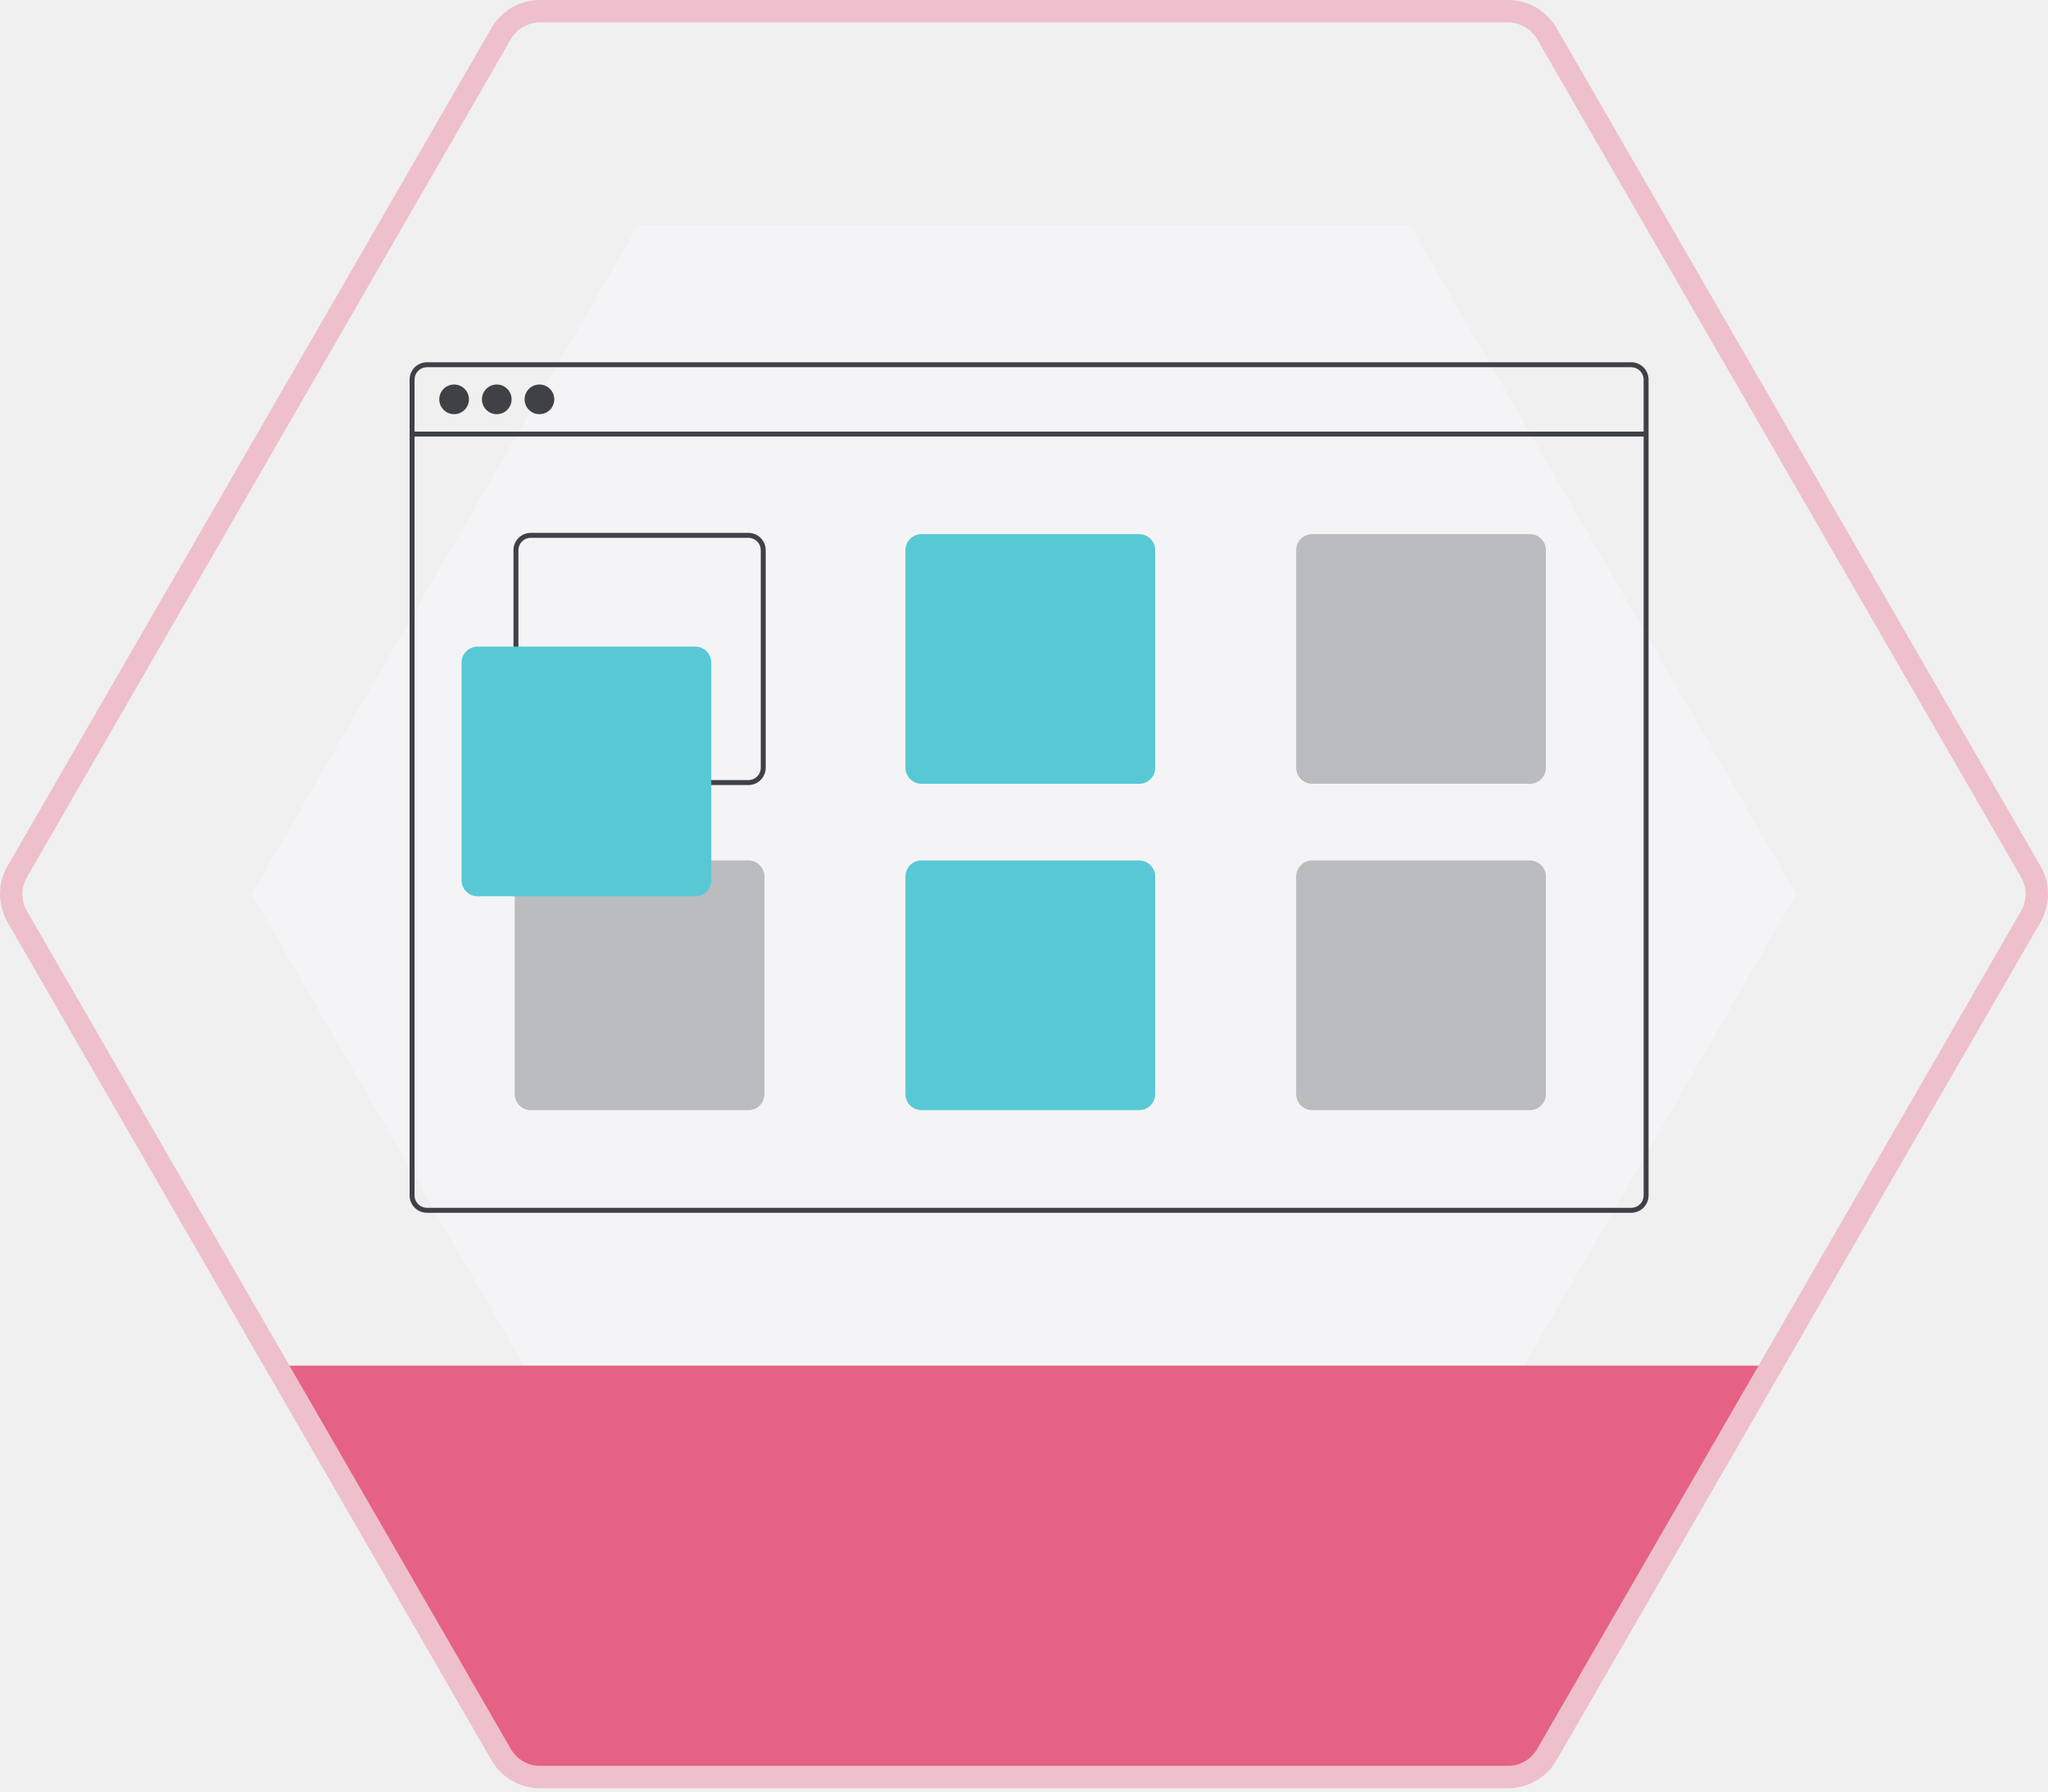
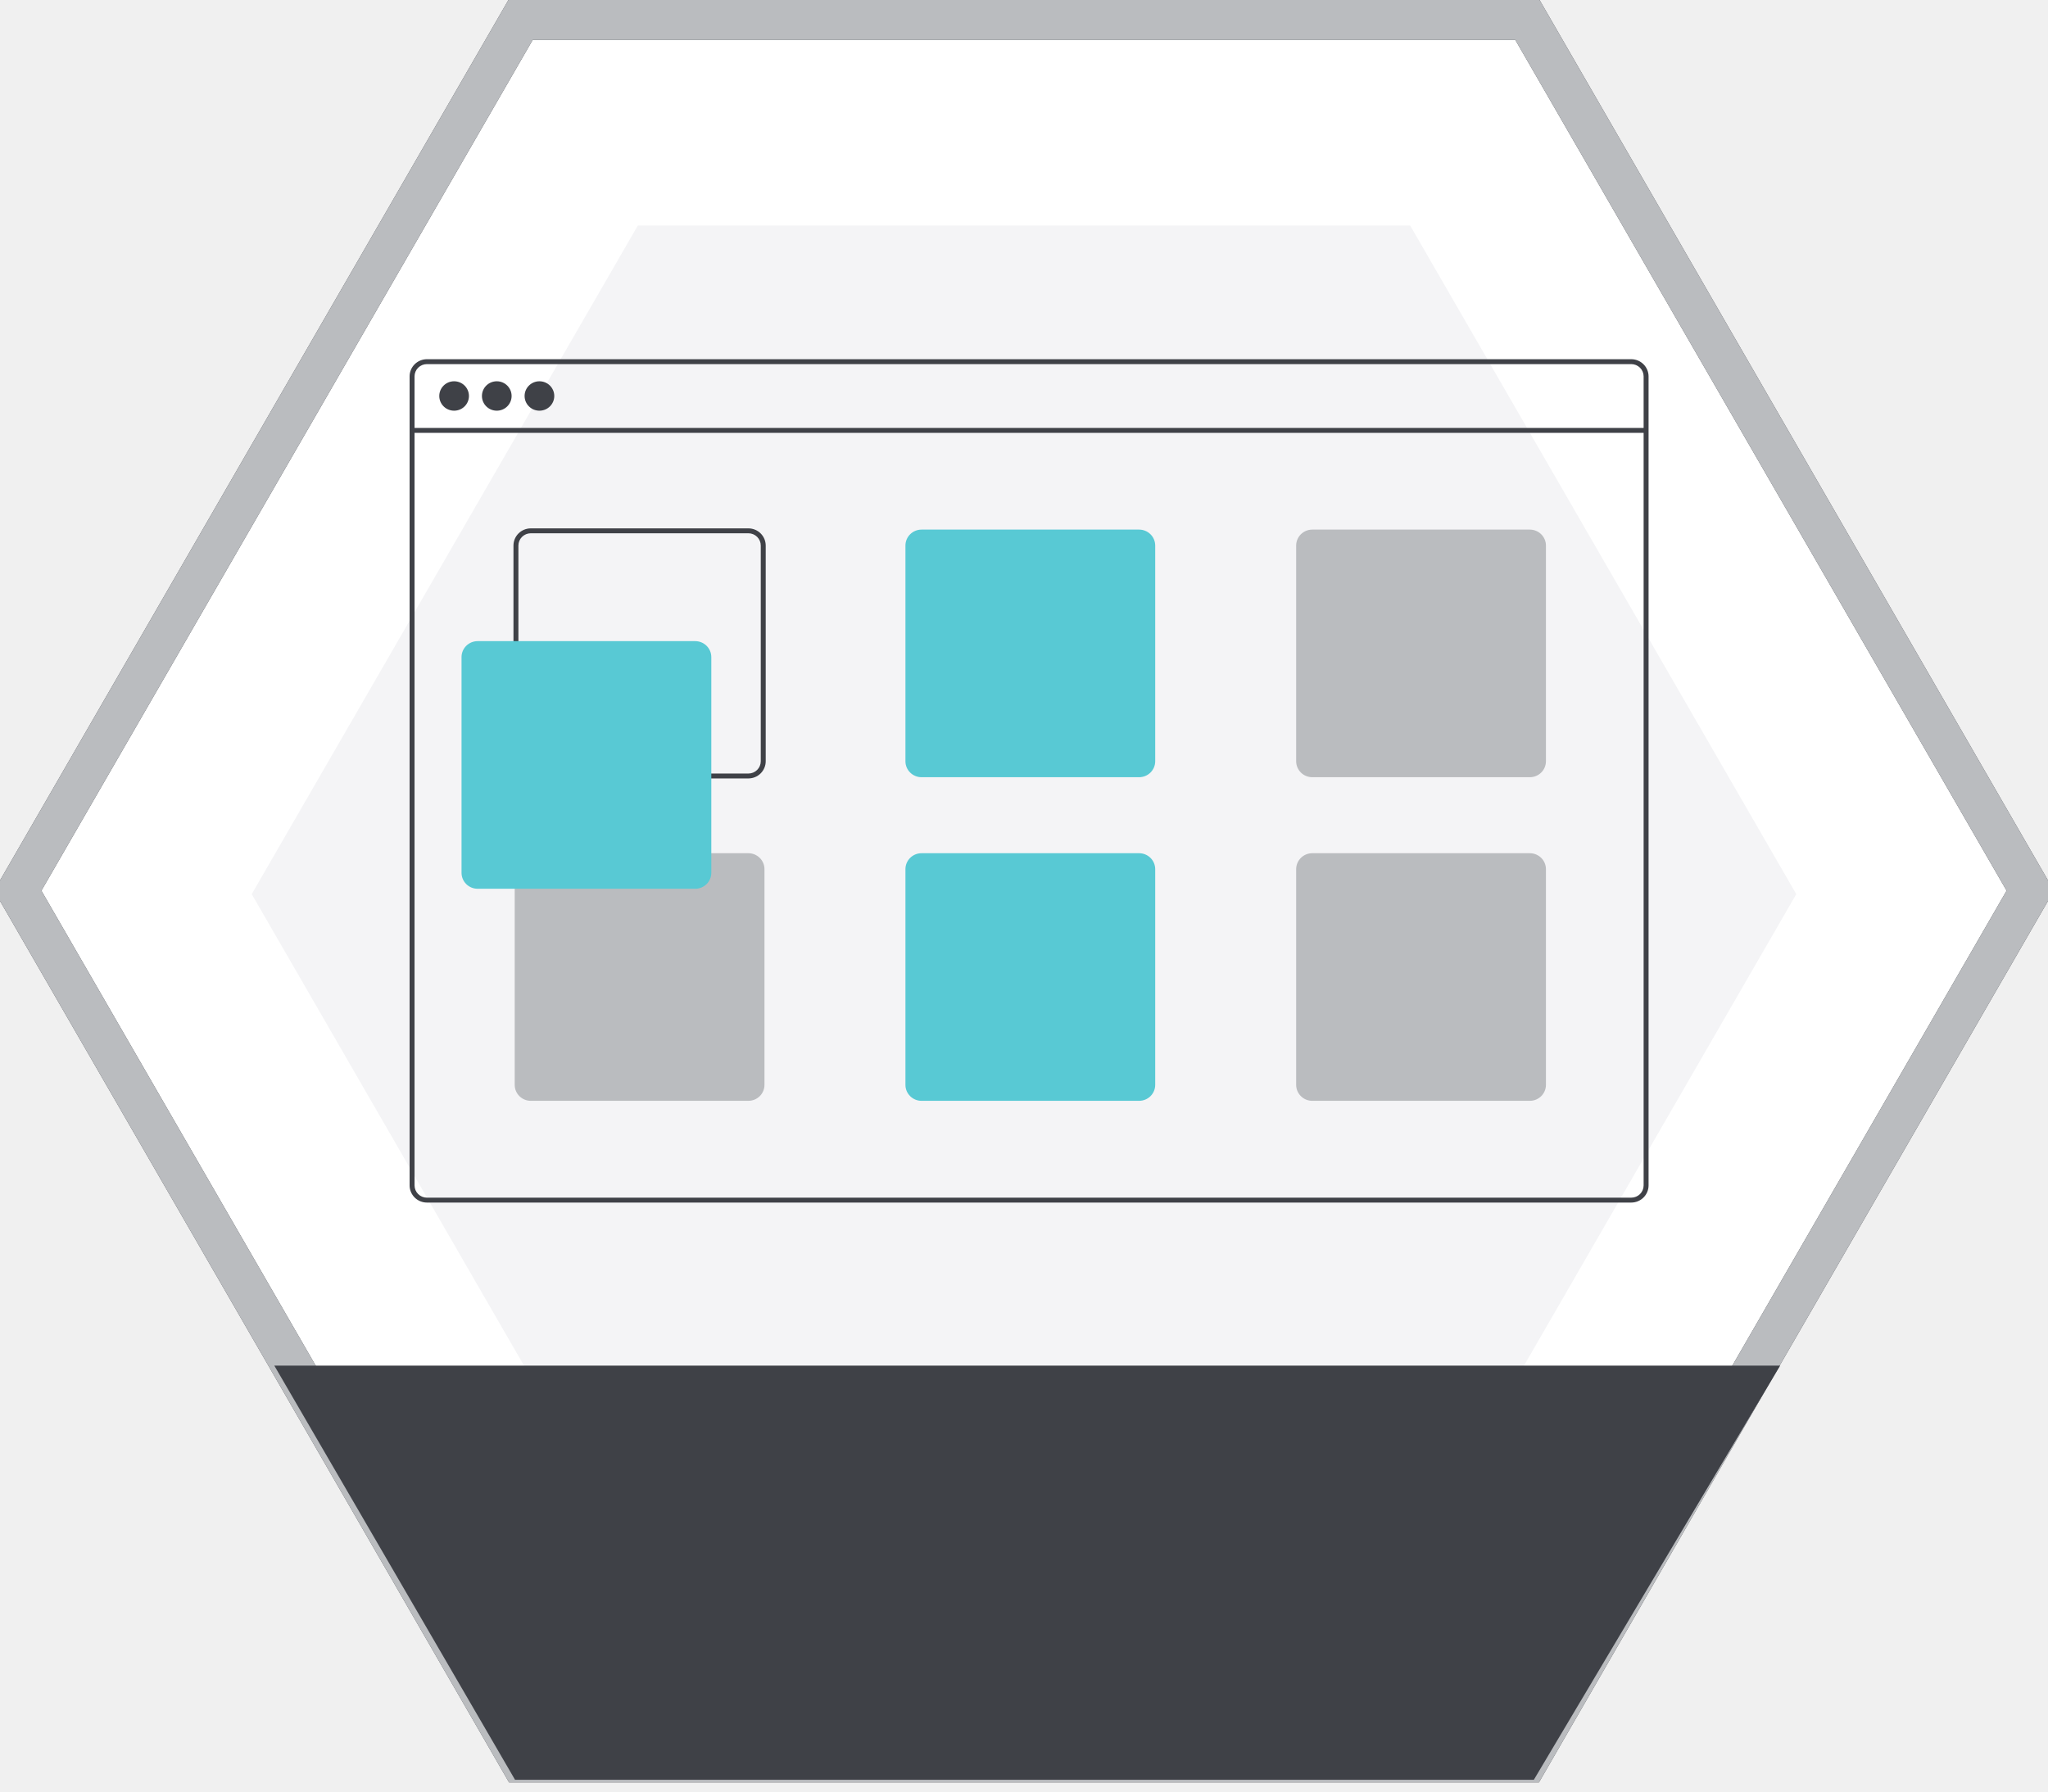
- <svg xmlns="http://www.w3.org/2000/svg" width="200" height="175" viewBox="0 0 200 175" fill="none">
-   <path d="M62.292 152.65H137.708L175.417 87.337L137.708 22.024H62.292L24.583 87.337L62.292 152.65Z" fill="#F4F4F6" />
-   <path d="M26.787 133.39H173.845L149.791 173.845H50.295L26.787 133.39Z" fill="#E56284" />
-   <path d="M147.268 174.674H52.732C51.773 174.673 50.831 174.419 50 173.94C49.169 173.46 48.479 172.771 47.998 171.941L0.73 90.07C0.252 89.238 0 88.296 0 87.337C0 86.377 0.252 85.435 0.73 84.603L47.998 2.733C48.479 1.903 49.169 1.214 50 0.734C50.831 0.255 51.773 0.002 52.732 0H147.268C148.227 0.002 149.169 0.255 150 0.734C150.831 1.214 151.521 1.903 152.002 2.733L199.27 84.603C199.748 85.435 200 86.377 200 87.337C200 88.296 199.748 89.238 199.27 90.07L152.002 171.941C151.521 172.771 150.831 173.46 150 173.94C149.169 174.419 148.227 174.673 147.268 174.674ZM52.732 2.187C52.157 2.188 51.591 2.34 51.093 2.627C50.594 2.915 50.18 3.329 49.891 3.827L2.624 85.697C2.337 86.195 2.186 86.761 2.186 87.337C2.186 87.912 2.337 88.478 2.624 88.977L49.891 170.847C50.18 171.345 50.594 171.759 51.093 172.047C51.591 172.335 52.157 172.486 52.732 172.487H147.268C147.843 172.487 148.408 172.335 148.907 172.047C149.405 171.759 149.82 171.345 150.108 170.847L197.376 88.977C197.663 88.478 197.814 87.912 197.814 87.337C197.814 86.761 197.663 86.195 197.376 85.697L150.108 3.827C149.82 3.329 149.405 2.915 148.907 2.627C148.409 2.34 147.843 2.188 147.268 2.187L52.732 2.187Z" fill="#EEC0CC" />
-   <path d="M159.302 35.385H41.691C41.242 35.385 40.813 35.563 40.496 35.88C40.179 36.197 40.001 36.627 40 37.075V116.771C40.001 117.219 40.179 117.649 40.496 117.966C40.813 118.283 41.242 118.461 41.691 118.462H159.302C159.751 118.461 160.18 118.283 160.497 117.966C160.814 117.649 160.992 117.219 160.993 116.771V37.075C160.992 36.627 160.814 36.197 160.497 35.88C160.18 35.563 159.751 35.385 159.302 35.385V35.385ZM160.51 116.771C160.51 117.091 160.382 117.398 160.156 117.625C159.93 117.851 159.623 117.978 159.302 117.979H41.691C41.37 117.978 41.063 117.851 40.837 117.625C40.61 117.398 40.483 117.091 40.483 116.771V37.075C40.483 36.755 40.61 36.448 40.837 36.221C41.063 35.995 41.37 35.868 41.691 35.868H159.302C159.623 35.868 159.93 35.995 160.156 36.221C160.382 36.448 160.51 36.755 160.51 37.075V116.771Z" fill="#3F4147" />
-   <path d="M160.751 42.156H40.242V42.639H160.751V42.156Z" fill="#3F4147" />
-   <path d="M44.347 40.456C45.147 40.456 45.796 39.807 45.796 39.007C45.796 38.207 45.147 37.558 44.347 37.558C43.547 37.558 42.898 38.207 42.898 39.007C42.898 39.807 43.547 40.456 44.347 40.456Z" fill="#3F4147" />
-   <path d="M48.513 40.456C49.313 40.456 49.962 39.807 49.962 39.007C49.962 38.207 49.313 37.558 48.513 37.558C47.713 37.558 47.064 38.207 47.064 39.007C47.064 39.807 47.713 40.456 48.513 40.456Z" fill="#3F4147" />
-   <path d="M52.679 40.456C53.479 40.456 54.128 39.807 54.128 39.007C54.128 38.207 53.479 37.558 52.679 37.558C51.879 37.558 51.23 38.207 51.23 39.007C51.23 39.807 51.879 40.456 52.679 40.456Z" fill="#3F4147" />
-   <path d="M73.086 52.048H51.834C51.385 52.049 50.956 52.227 50.639 52.544C50.322 52.861 50.144 53.291 50.143 53.739V74.991C50.144 75.439 50.322 75.869 50.639 76.186C50.956 76.503 51.385 76.681 51.834 76.682H73.086C73.534 76.681 73.964 76.503 74.281 76.186C74.598 75.869 74.776 75.439 74.776 74.991V53.739C74.776 53.291 74.598 52.861 74.281 52.544C73.964 52.227 73.534 52.049 73.086 52.048V52.048ZM74.293 74.991C74.293 75.311 74.166 75.618 73.939 75.845C73.713 76.071 73.406 76.198 73.086 76.198H51.834C51.513 76.198 51.206 76.071 50.98 75.845C50.754 75.618 50.626 75.311 50.626 74.991V53.739C50.626 53.419 50.754 53.111 50.98 52.885C51.206 52.659 51.513 52.531 51.834 52.531H73.086C73.406 52.531 73.713 52.659 73.939 52.885C74.166 53.111 74.293 53.419 74.293 53.739V74.991Z" fill="#3F4147" />
-   <path d="M111.243 52.169H89.991C89.575 52.17 89.176 52.336 88.882 52.63C88.588 52.924 88.422 53.323 88.421 53.739V74.991C88.422 75.407 88.588 75.806 88.882 76.1C89.176 76.394 89.575 76.56 89.991 76.561H111.243C111.659 76.56 112.058 76.394 112.352 76.1C112.647 75.806 112.812 75.407 112.813 74.991V53.739C112.812 53.323 112.647 52.924 112.352 52.63C112.058 52.336 111.659 52.17 111.243 52.169V52.169Z" fill="#58C9D4" />
-   <path d="M149.401 52.169H128.149C127.732 52.17 127.334 52.336 127.039 52.63C126.745 52.924 126.58 53.323 126.579 53.739V74.991C126.58 75.407 126.745 75.806 127.039 76.1C127.334 76.394 127.732 76.56 128.149 76.561H149.401C149.817 76.56 150.216 76.394 150.51 76.1C150.804 75.806 150.97 75.407 150.971 74.991V53.739C150.97 53.323 150.804 52.924 150.51 52.63C150.216 52.336 149.817 52.17 149.401 52.169V52.169Z" fill="#BABCBF" />
-   <path d="M73.086 84.047H51.834C51.417 84.048 51.019 84.214 50.724 84.508C50.43 84.802 50.265 85.201 50.264 85.617V106.869C50.265 107.285 50.43 107.684 50.724 107.978C51.019 108.273 51.417 108.438 51.834 108.439H73.086C73.502 108.438 73.901 108.273 74.195 107.978C74.489 107.684 74.655 107.285 74.656 106.869V85.617C74.655 85.201 74.489 84.802 74.195 84.508C73.901 84.214 73.502 84.048 73.086 84.047V84.047Z" fill="#BABCBF" />
-   <path d="M111.243 84.047H89.991C89.575 84.048 89.176 84.214 88.882 84.508C88.588 84.802 88.422 85.201 88.421 85.617V106.869C88.422 107.285 88.588 107.684 88.882 107.978C89.176 108.273 89.575 108.438 89.991 108.439H111.243C111.659 108.438 112.058 108.273 112.352 107.978C112.647 107.684 112.812 107.285 112.813 106.869V85.617C112.812 85.201 112.647 84.802 112.352 84.508C112.058 84.214 111.659 84.048 111.243 84.047V84.047Z" fill="#58C9D4" />
-   <path d="M149.401 84.047H128.149C127.732 84.048 127.334 84.214 127.039 84.508C126.745 84.802 126.58 85.201 126.579 85.617V106.869C126.58 107.285 126.745 107.684 127.039 107.978C127.334 108.273 127.732 108.438 128.149 108.439H149.401C149.817 108.438 150.216 108.273 150.51 107.978C150.804 107.684 150.97 107.285 150.971 106.869V85.617C150.97 85.201 150.804 84.802 150.51 84.508C150.216 84.214 149.817 84.048 149.401 84.047V84.047Z" fill="#BABCBF" />
-   <path d="M67.894 87.549H46.641C46.225 87.549 45.826 87.383 45.532 87.089C45.238 86.795 45.072 86.396 45.072 85.979V64.727C45.072 64.311 45.238 63.912 45.532 63.618C45.826 63.324 46.225 63.158 46.641 63.157H67.894C68.31 63.158 68.709 63.324 69.003 63.618C69.297 63.912 69.463 64.311 69.463 64.727V85.979C69.463 86.396 69.297 86.795 69.003 87.089C68.709 87.383 68.31 87.549 67.894 87.549V87.549Z" fill="#58C9D4" />
+ <svg xmlns="http://www.w3.org/2000/svg" class="badge nth" width="400" height="350" viewBox="0 0 400 350" fill="none">
+   <path class="badge-border--hidden" fill="#FFFFFF" d="M298.268 3.795L396.536 174L298.268 344.205L101.732 344.205L3.464 174L101.732 3.795L298.268 3.795Z" stroke="#3F4147" stroke-width="8" />
+   <path class="badge-border" d="M298.268 3.795L396.536 174L298.268 344.205L101.732 344.205L3.464 174L101.732 3.795L298.268 3.795Z" stroke="#BABCBF" stroke-width="8" />
+   <path class="badge__bg" d="M124.583 305.3H275.416L350.833 174.674L275.417 44.049H124.583L49.166 174.674L124.583 305.3Z" fill="#F4F4F6" />
+   <path d="M53.575 266.78H347.689L299.581 347.689H100.589L53.575 266.78Z" fill="#3F4147" />
+   <path d="M318.605 70.174H83.381C82.485 70.175 81.625 70.528 80.991 71.157C80.358 71.786 80.001 72.638 80 73.527V231.578C80.001 232.467 80.358 233.319 80.991 233.947C81.625 234.576 82.485 234.929 83.381 234.93H318.605C319.501 234.929 320.36 234.576 320.994 233.947C321.628 233.319 321.985 232.467 321.986 231.578V73.527C321.985 72.638 321.628 71.786 320.994 71.157C320.36 70.528 319.501 70.175 318.605 70.174ZM321.02 231.578C321.019 232.213 320.765 232.822 320.312 233.271C319.859 233.72 319.245 233.972 318.605 233.972H83.381C82.741 233.972 82.126 233.72 81.674 233.271C81.221 232.822 80.966 232.213 80.966 231.578V73.527C80.966 72.892 81.221 72.283 81.674 71.834C82.126 71.385 82.741 71.132 83.381 71.132H318.605C319.245 71.132 319.859 71.385 320.312 71.834C320.765 72.283 321.019 72.892 321.02 73.527V231.578Z" fill="#3F4147" />
+   <path d="M321.503 83.603H80.483V84.561H321.503V83.603Z" fill="#3F4147" />
+   <path d="M88.694 80.232C90.295 80.232 91.592 78.945 91.592 77.358C91.592 75.771 90.295 74.485 88.694 74.485C87.094 74.485 85.796 75.771 85.796 77.358C85.796 78.945 87.094 80.232 88.694 80.232Z" fill="#3F4147" />
+   <path d="M97.026 80.232C98.626 80.232 99.924 78.945 99.924 77.358C99.924 75.771 98.626 74.485 97.026 74.485C95.425 74.485 94.128 75.771 94.128 77.358C94.128 78.945 95.425 80.232 97.026 80.232Z" fill="#3F4147" />
+   <path d="M105.358 80.232C106.958 80.232 108.256 78.945 108.256 77.358C108.256 75.771 106.958 74.485 105.358 74.485C103.757 74.485 102.46 75.771 102.46 77.358C102.46 78.945 103.757 80.232 105.358 80.232Z" fill="#3F4147" />
+   <g class="box__all">
+     <path class="box border" d="M146.172 103.221H103.667C102.771 103.222 101.911 103.576 101.278 104.204C100.644 104.833 100.287 105.685 100.286 106.574V148.721C100.287 149.61 100.644 150.462 101.278 151.09C101.911 151.719 102.771 152.072 103.667 152.073H146.172C147.068 152.072 147.927 151.719 148.561 151.09C149.195 150.462 149.552 149.61 149.553 148.721V106.574C149.552 105.685 149.195 104.833 148.561 104.204C147.927 103.576 147.068 103.222 146.172 103.221ZM148.587 148.721C148.586 149.356 148.332 149.965 147.879 150.414C147.426 150.863 146.812 151.115 146.172 151.115H103.667C103.027 151.115 102.413 150.863 101.96 150.414C101.507 149.965 101.252 149.356 101.252 148.721V106.574C101.252 105.939 101.507 105.33 101.96 104.881C102.413 104.432 103.027 104.179 103.667 104.179H146.172C146.812 104.179 147.426 104.432 147.879 104.881C148.332 105.33 148.586 105.939 148.587 106.574V148.721Z" fill="#3F4147" />
+     <path class="box two" d="M222.487 103.461H179.982C179.15 103.462 178.352 103.791 177.764 104.374C177.175 104.958 176.844 105.749 176.843 106.574V148.721C176.844 149.546 177.175 150.337 177.764 150.92C178.352 151.504 179.15 151.832 179.982 151.834H222.487C223.319 151.832 224.116 151.504 224.705 150.92C225.293 150.337 225.624 149.546 225.626 148.721V106.574C225.624 105.749 225.293 104.958 224.705 104.374C224.116 103.791 223.319 103.462 222.487 103.461Z" fill="#58C9D4" />
+     <path class="box three" d="M298.801 103.461H256.297C255.465 103.462 254.667 103.791 254.079 104.374C253.49 104.958 253.159 105.749 253.157 106.574V148.721C253.159 149.546 253.49 150.337 254.079 150.92C254.667 151.504 255.465 151.832 256.297 151.834H298.801C299.634 151.832 300.431 151.504 301.02 150.92C301.608 150.337 301.939 149.546 301.941 148.721V106.574C301.939 105.749 301.608 104.958 301.02 104.374C300.431 103.791 299.634 103.462 298.801 103.461Z" fill="#BABCBF" />
+     <path class="box four" d="M146.172 166.681H103.667C102.835 166.683 102.037 167.011 101.449 167.595C100.861 168.178 100.529 168.969 100.528 169.794V211.941C100.529 212.766 100.861 213.557 101.449 214.141C102.037 214.724 102.835 215.053 103.667 215.054H146.172C147.004 215.053 147.802 214.724 148.39 214.141C148.978 213.557 149.31 212.766 149.311 211.941V169.794C149.31 168.969 148.978 168.178 148.39 167.595C147.802 167.011 147.004 166.683 146.172 166.681Z" fill="#BABCBF" />
+     <path class="box five" d="M222.487 166.681H179.982C179.15 166.683 178.352 167.011 177.764 167.595C177.175 168.178 176.844 168.969 176.843 169.794V211.941C176.844 212.766 177.175 213.557 177.764 214.141C178.352 214.724 179.15 215.053 179.982 215.054H222.487C223.319 215.053 224.116 214.724 224.705 214.141C225.293 213.557 225.624 212.766 225.626 211.941V169.794C225.624 168.969 225.293 168.178 224.705 167.595C224.116 167.011 223.319 166.683 222.487 166.681Z" fill="#58C9D4" />
+     <path class="box six" d="M298.801 166.681H256.297C255.465 166.683 254.667 167.011 254.079 167.595C253.49 168.178 253.159 168.969 253.157 169.794V211.941C253.159 212.766 253.49 213.557 254.079 214.141C254.667 214.724 255.465 215.053 256.297 215.054H298.801C299.634 215.053 300.431 214.724 301.02 214.141C301.608 213.557 301.939 212.766 301.941 211.941V169.794C301.939 168.969 301.608 168.178 301.02 167.595C300.431 167.011 299.634 166.683 298.801 166.681Z" fill="#BABCBF" />
+     <path class="box one" d="M135.787 173.626H93.283C92.45 173.625 91.652 173.296 91.064 172.713C90.475 172.129 90.144 171.338 90.143 170.513V128.366C90.144 127.54 90.475 126.749 91.064 126.165C91.652 125.582 92.45 125.253 93.283 125.252H135.787C136.619 125.253 137.417 125.582 138.006 126.165C138.595 126.749 138.926 127.54 138.927 128.366V170.513C138.926 171.338 138.595 172.129 138.006 172.713C137.417 173.296 136.619 173.625 135.787 173.626Z" fill="#58C9D4" />
+   </g>
</svg>
